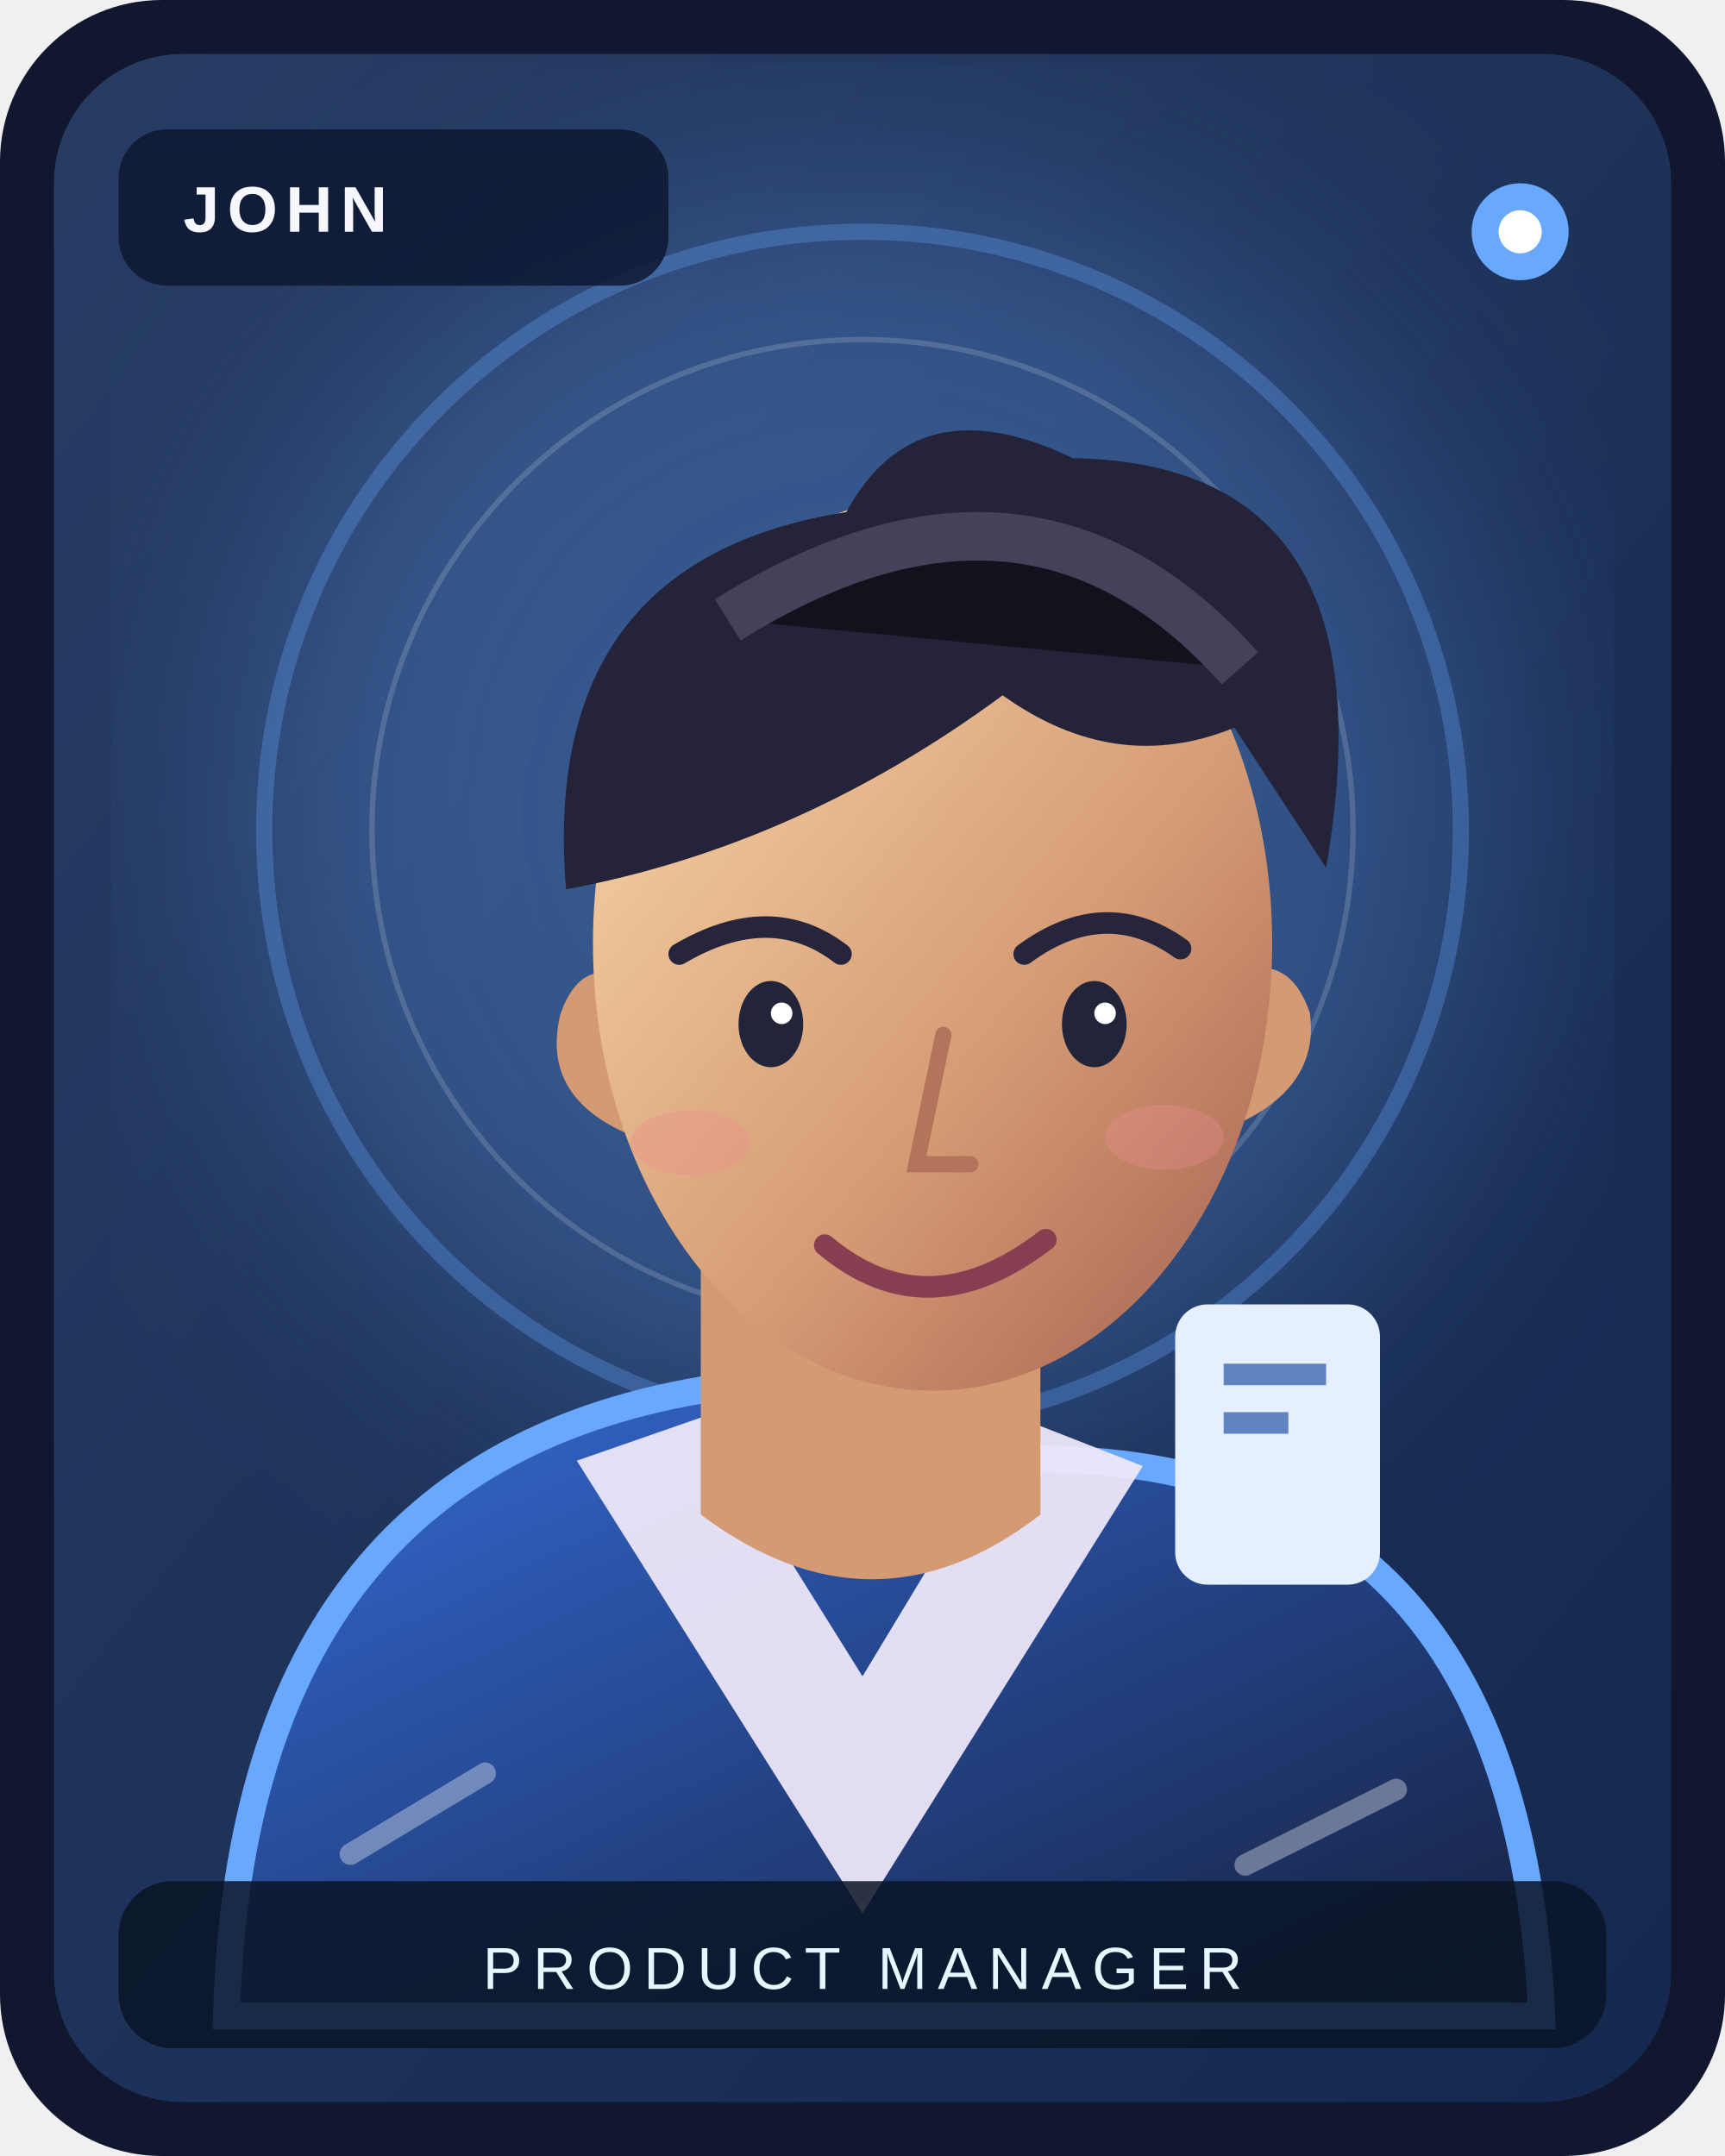
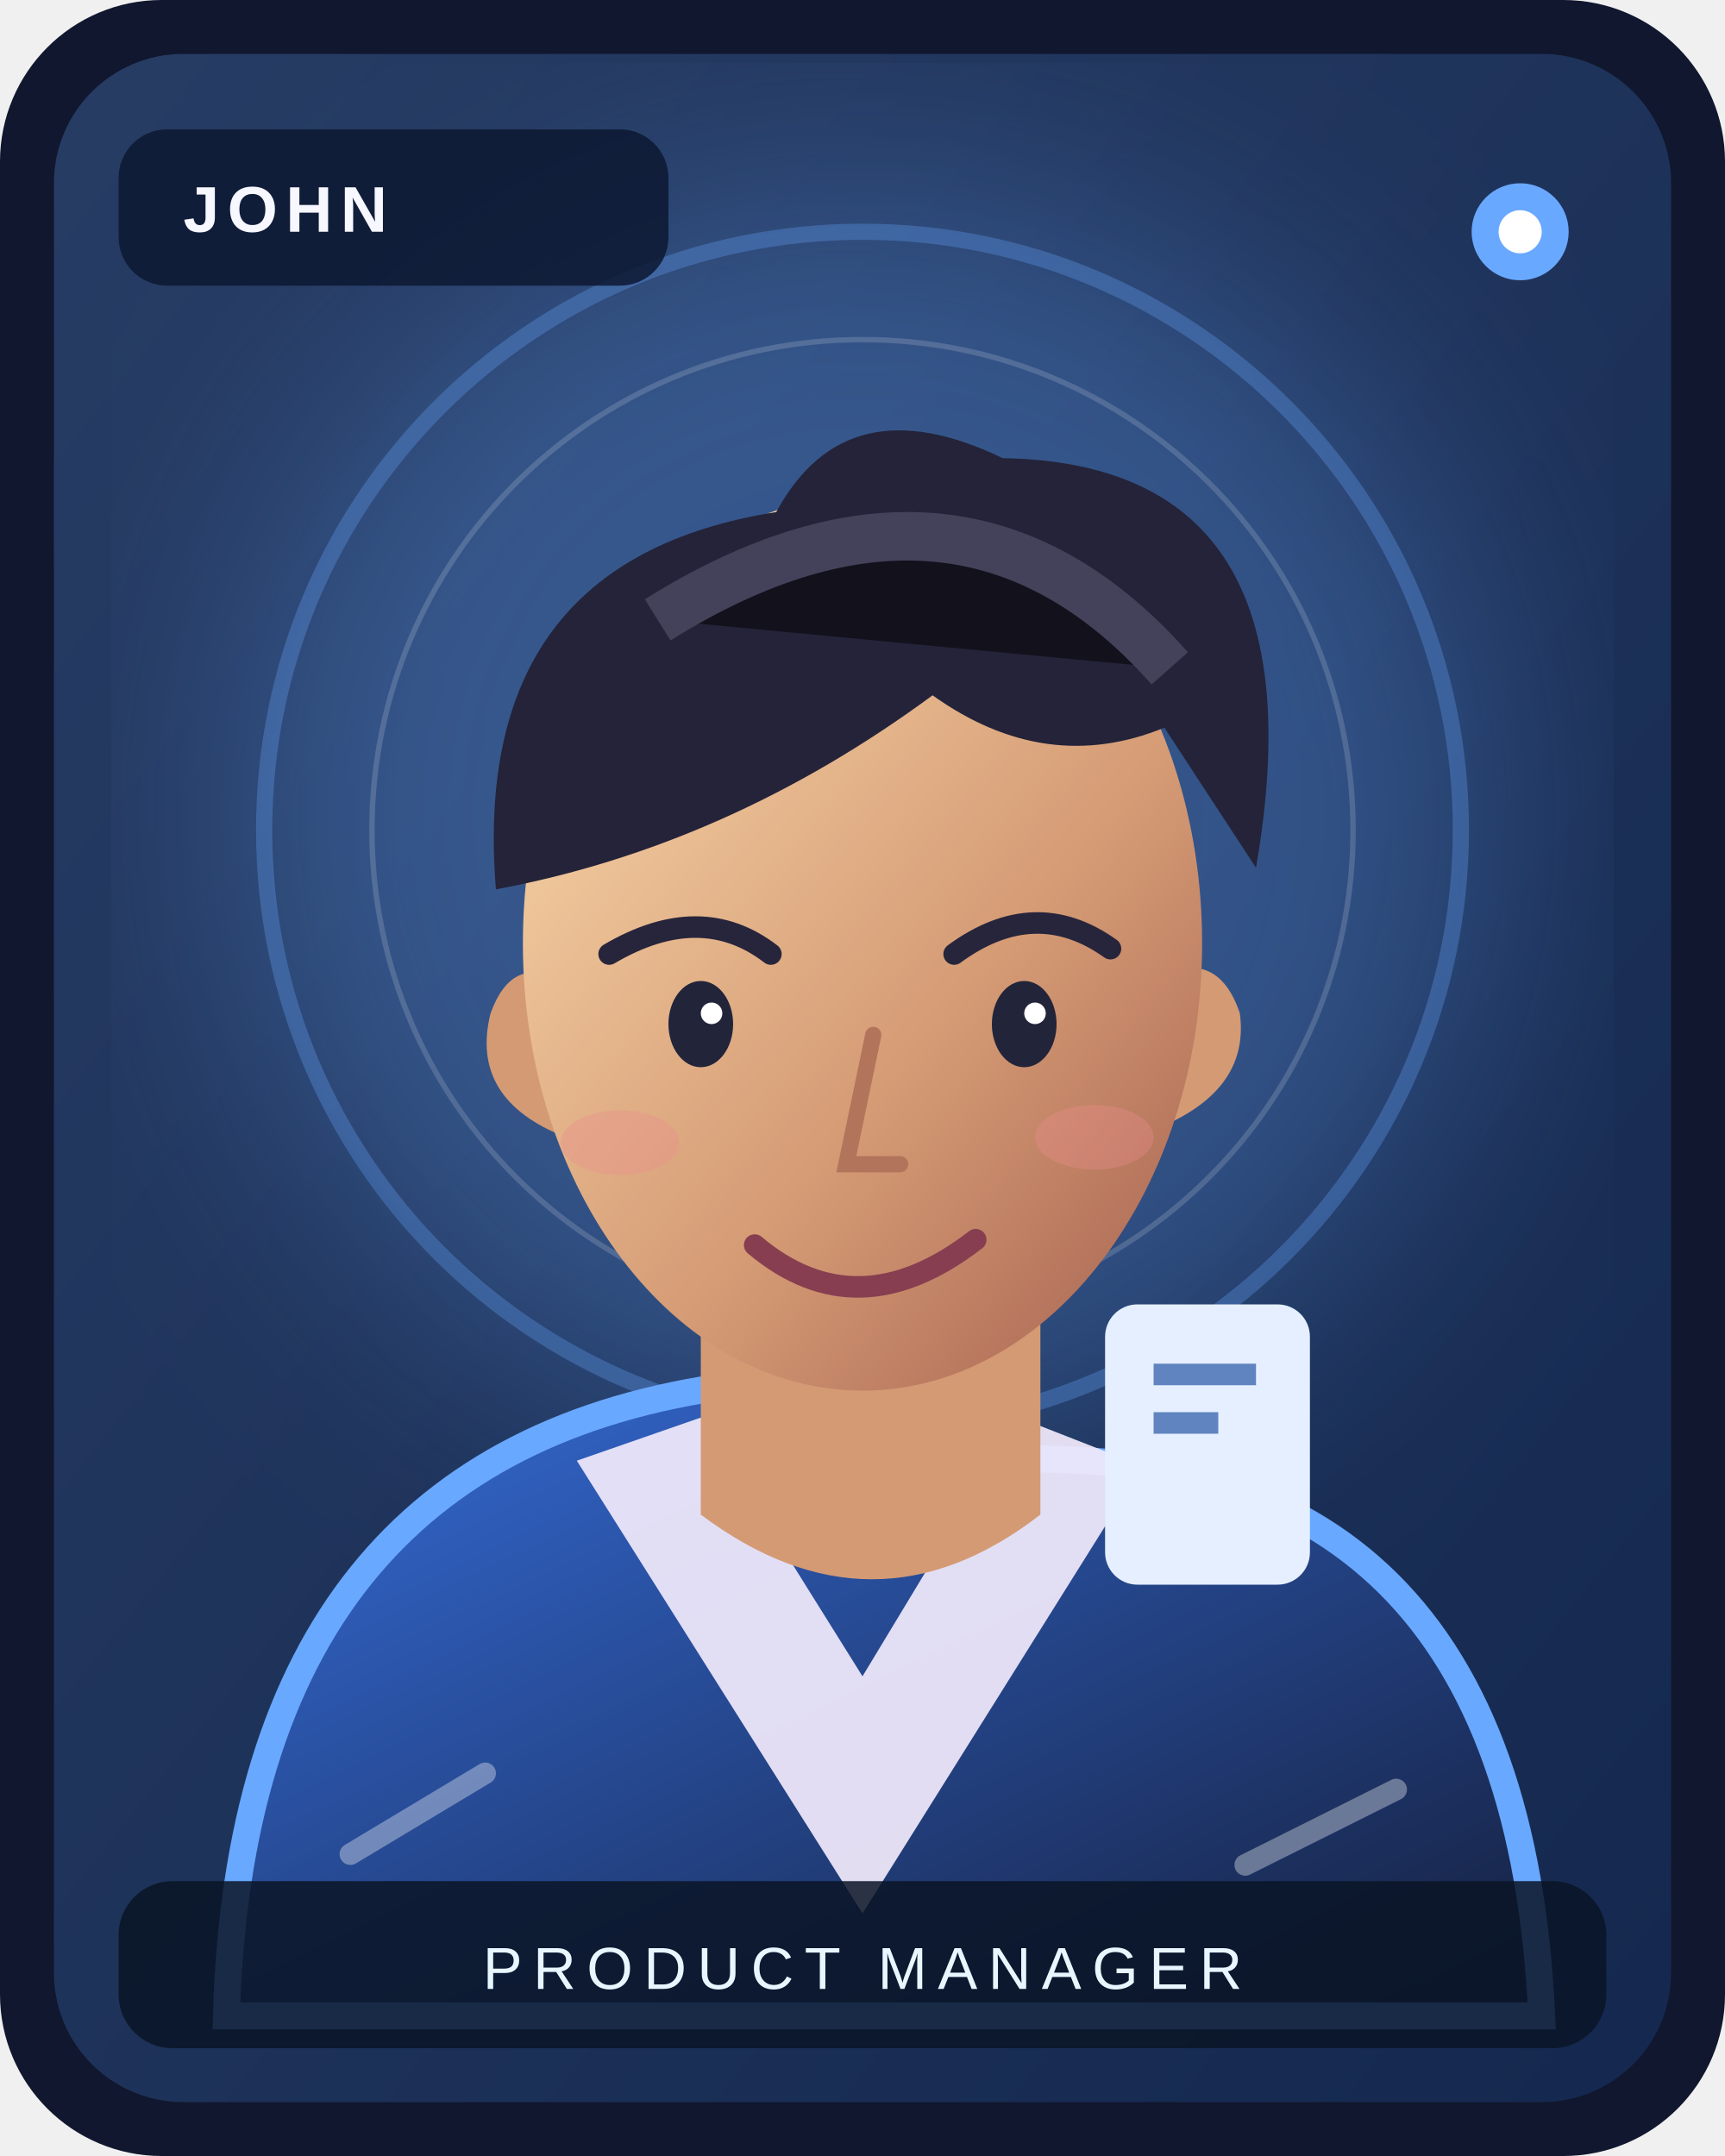
<svg xmlns="http://www.w3.org/2000/svg" width="320" height="400" viewBox="0 0 320 400" role="img" aria-label="JOHN — PRODUCT MANAGER">
  <defs>
    <linearGradient id="bg" x1="0" x2="1" y1="0" y2="1">
      <stop stop-color="#69a8ff" />
      <stop offset="1" stop-color="#215baf" />
    </linearGradient>
    <linearGradient id="coat" x1="0" x2="1" y1="0" y2="1">
      <stop stop-color="#346bd6" />
      <stop offset="1" stop-color="#151f3d" />
    </linearGradient>
    <linearGradient id="face" x1="0" x2=".9" y1="0" y2="1">
      <stop stop-color="#ffe0b1" />
      <stop offset=".64" stop-color="#d49a74" />
      <stop offset="1" stop-color="#a96553" />
    </linearGradient>
    <filter id="glow">
      <feGaussianBlur stdDeviation="23" />
    </filter>
  </defs>
  <rect width="320" height="400" rx="30" fill="#10172e" />
  <rect x="10" y="10" width="300" height="380" rx="24" fill="url(#bg)" opacity=".26" />
  <circle cx="160" cy="151" r="116" fill="#69a8ff" opacity=".29" filter="url(#glow)" />
  <circle cx="160" cy="154" r="111" fill="none" stroke="#69a8ff" stroke-width="3" opacity=".3" />
  <circle cx="160" cy="154" r="91" fill="none" stroke="#ffffff" stroke-width="1" opacity=".16" />
  <path d="M42 374q3-105 94-117l46 14q99-6 104 103z" fill="url(#coat)" stroke="#69a8ff" stroke-width="5" />
  <path d="M130 263l30 48 29-48 23 9-52 83-53-84z" fill="#f2eafc" opacity=".92" />
  <path d="M130 233h63v48q-31 24-63 0z" fill="#d49a74" />
-   <path d="M117 182q-9-5-13 6-4 16 14 23zm111-1q11-5 15 7 2 15-17 22z" fill="#d49a74" />
-   <ellipse cx="173" cy="175" rx="63" ry="83" fill="url(#face)" />
-   <path d="M105 165q-5-61 52-70 13-24 42-10 60 1 47 76l-17-26q-22 9-43-6-38 28-81 36z" fill="#242339" />
-   <path d="M135 115q56-35 95 9" stroke="#635f7b" stroke-width="9" opacity=".5" />
-   <path d="M126 177q17-10 30 0M190 177q15-11 29-1" fill="none" stroke="#27253b" stroke-width="4" stroke-linecap="round" />
-   <ellipse cx="143" cy="190" rx="6" ry="8" fill="#22243a" />
-   <ellipse cx="203" cy="190" rx="6" ry="8" fill="#22243a" />
-   <circle cx="145" cy="188" r="2" fill="white" />
-   <circle cx="205" cy="188" r="2" fill="white" />
-   <path d="M175 192l-5 24h10" fill="none" stroke="#b2745b" stroke-width="3" stroke-linecap="round" />
-   <path d="M153 231q19 16 41-1" fill="none" stroke="#863e50" stroke-width="4" stroke-linecap="round" />
-   <ellipse cx="128" cy="212" rx="11" ry="6" fill="#ea8c8c" opacity=".35" />
-   <ellipse cx="216" cy="211" rx="11" ry="6" fill="#ea8c8c" opacity=".35" />
-   <rect x="218" y="242" width="38" height="52" rx="6" fill="#e5efff" />
-   <path d="M227 255h19m-19 9h12" stroke="#6084bf" stroke-width="4" />
+   <g transform="translate(-13 0)">
+     <path d="M117 182q-9-5-13 6-4 16 14 23zm111-1q11-5 15 7 2 15-17 22z" fill="#d49a74" />
+     <ellipse cx="173" cy="175" rx="63" ry="83" fill="url(#face)" />
+     <path d="M105 165q-5-61 52-70 13-24 42-10 60 1 47 76l-17-26q-22 9-43-6-38 28-81 36z" fill="#242339" />
+     <path d="M135 115q56-35 95 9" stroke="#635f7b" stroke-width="9" opacity=".5" />
+     <path d="M126 177q17-10 30 0M190 177q15-11 29-1" fill="none" stroke="#27253b" stroke-width="4" stroke-linecap="round" />
+     <ellipse cx="143" cy="190" rx="6" ry="8" fill="#22243a" />
+     <ellipse cx="203" cy="190" rx="6" ry="8" fill="#22243a" />
+     <circle cx="145" cy="188" r="2" fill="white" />
+     <circle cx="205" cy="188" r="2" fill="white" />
+     <path d="M175 192l-5 24h10" fill="none" stroke="#b2745b" stroke-width="3" stroke-linecap="round" />
+     <path d="M153 231q19 16 41-1" fill="none" stroke="#863e50" stroke-width="4" stroke-linecap="round" />
+     <ellipse cx="128" cy="212" rx="11" ry="6" fill="#ea8c8c" opacity=".35" />
+     <ellipse cx="216" cy="211" rx="11" ry="6" fill="#ea8c8c" opacity=".35" />
+     <rect x="218" y="242" width="38" height="52" rx="6" fill="#e5efff" />
+     <path d="M227 255h19m-19 9h12" stroke="#6084bf" stroke-width="4" />
+   </g>
  <path d="M65 344l25-15m141 17 28-14" stroke="#fff" stroke-width="4" stroke-linecap="round" opacity=".35" />
  <rect x="22" y="24" width="102" height="29" rx="9" fill="#0c1731" opacity=".85" />
  <text x="34" y="43" font-family="Arial,sans-serif" font-size="12" fill="#f7f7ff" font-weight="700" letter-spacing="1.5">JOHN</text>
  <circle cx="282" cy="43" r="9" fill="#69a8ff" />
  <circle cx="282" cy="43" r="4" fill="#fff" />
  <rect x="22" y="349" width="276" height="31" rx="10" fill="#091426" opacity=".85" />
  <text x="160" y="369" fill="#e8f7ff" font-size="11" letter-spacing="2" text-anchor="middle" font-family="Arial,sans-serif">PRODUCT MANAGER</text>
</svg>
